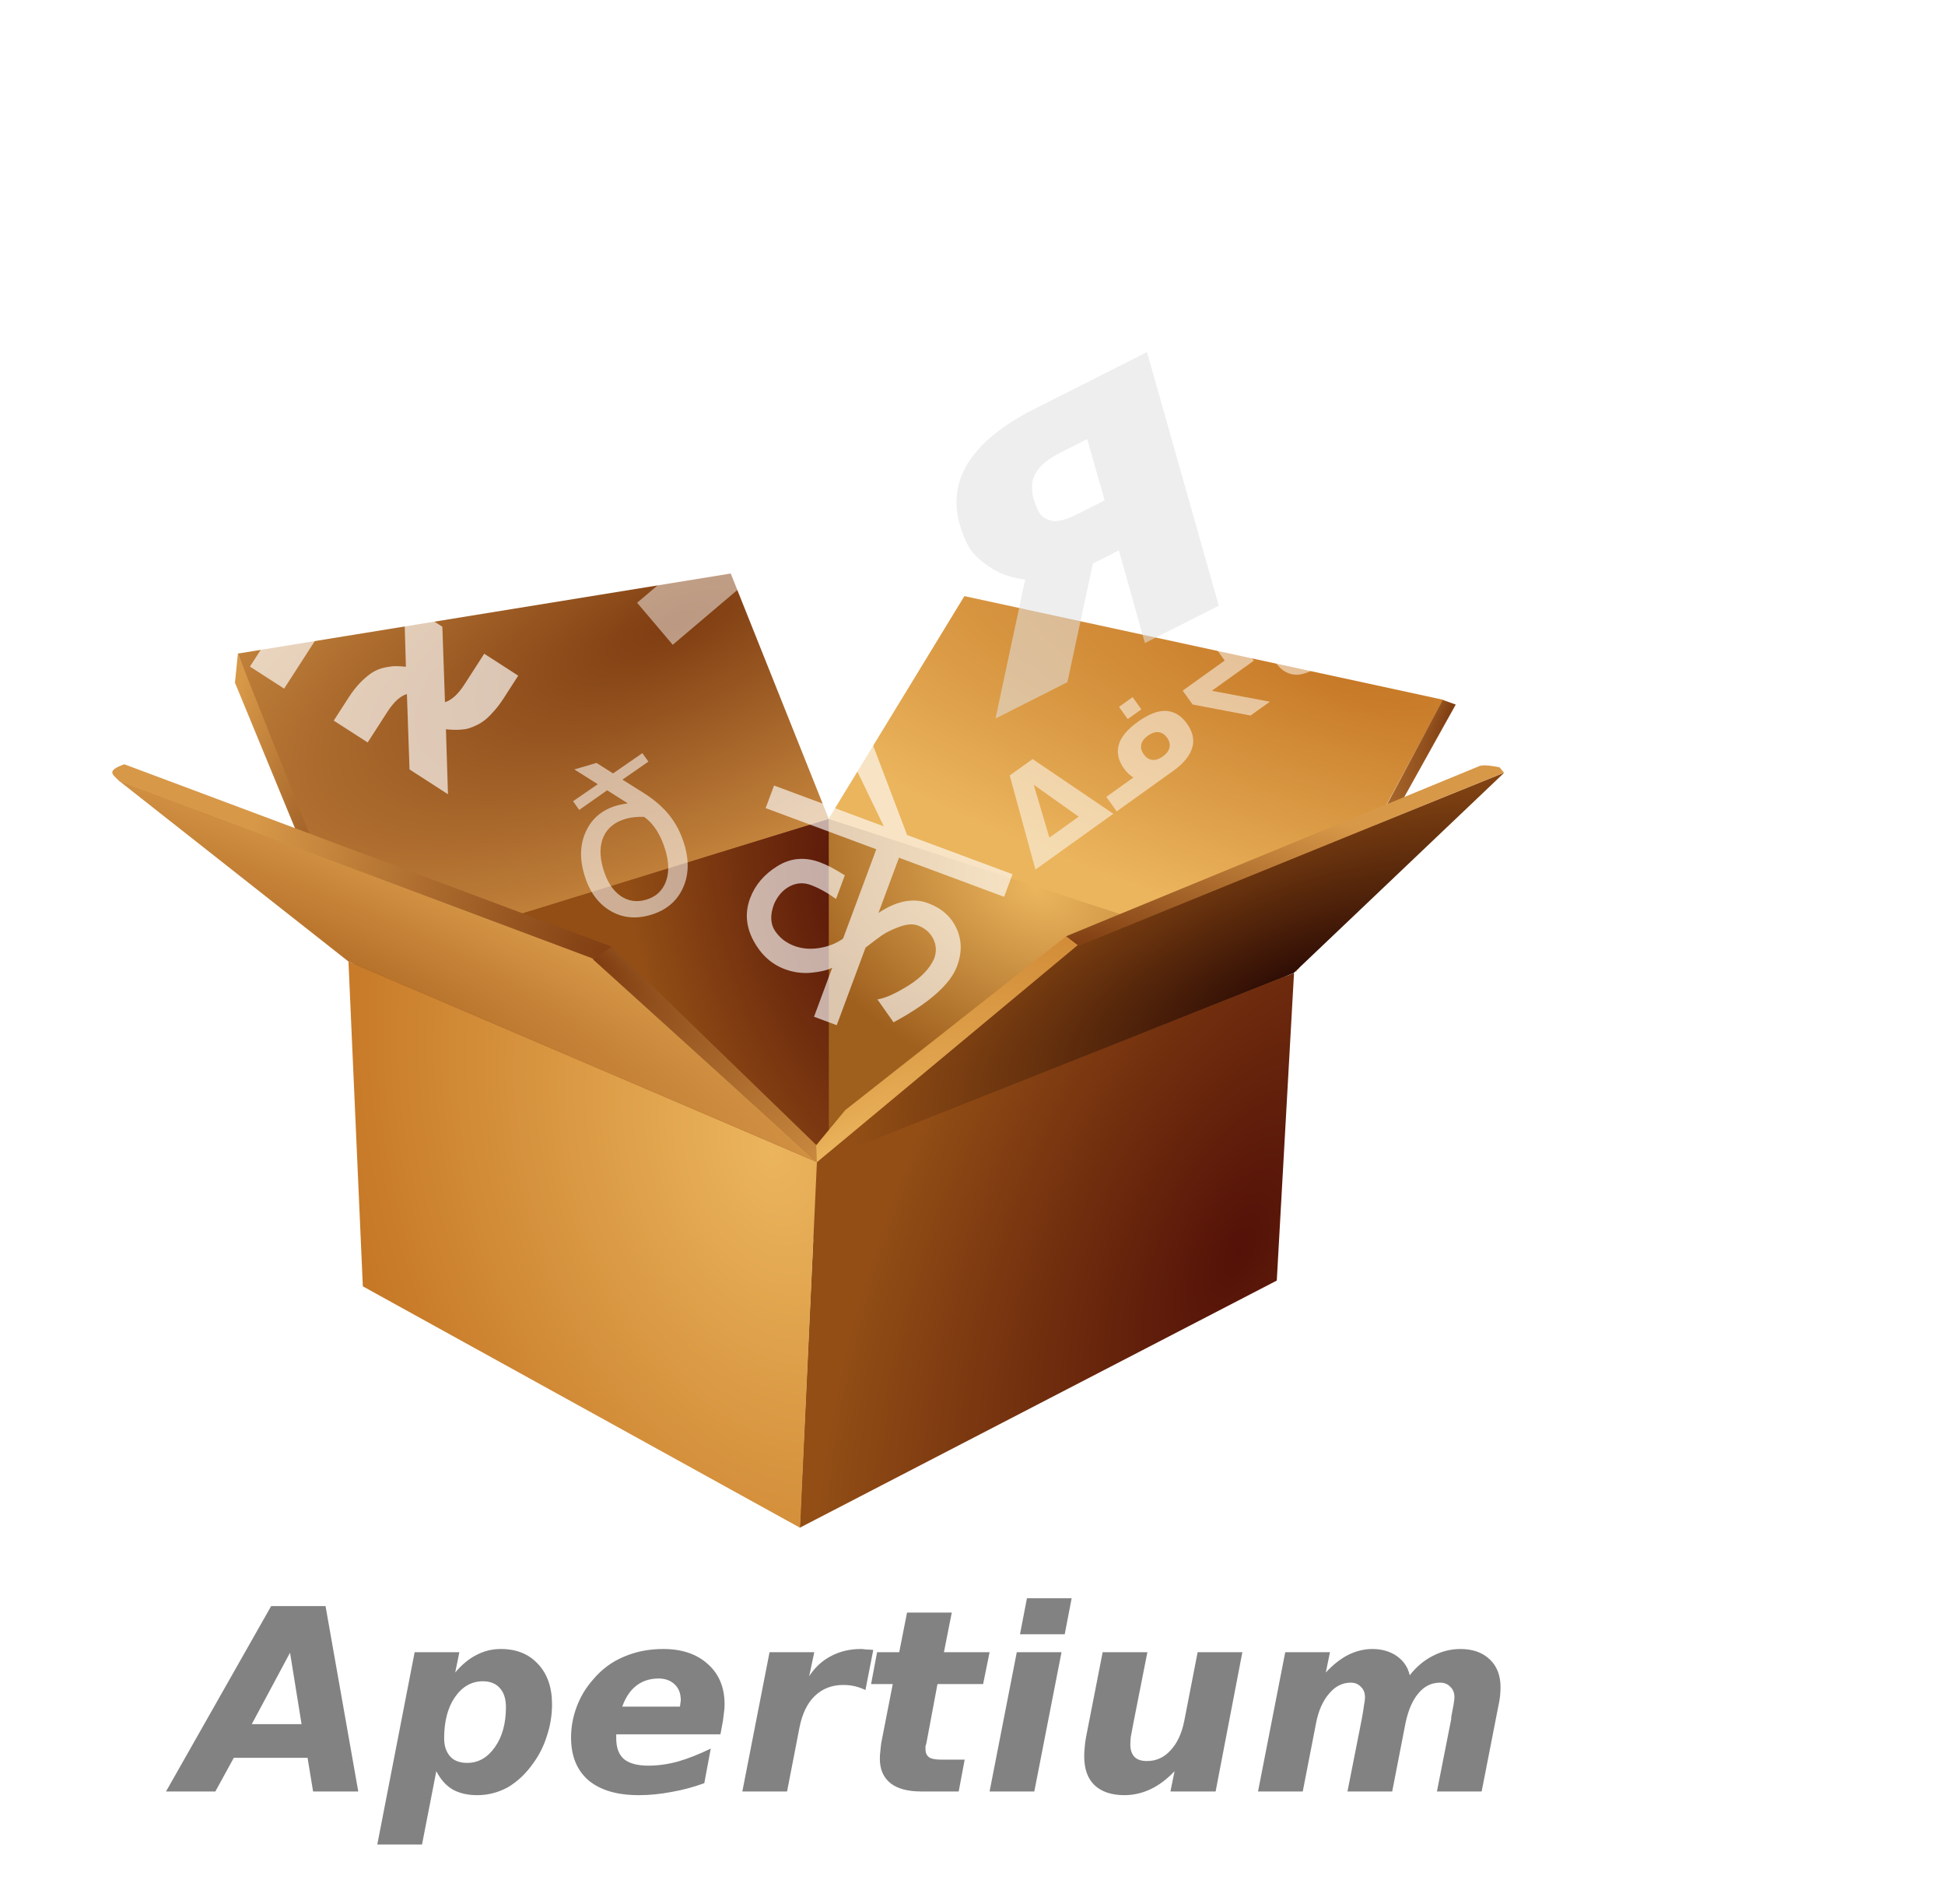
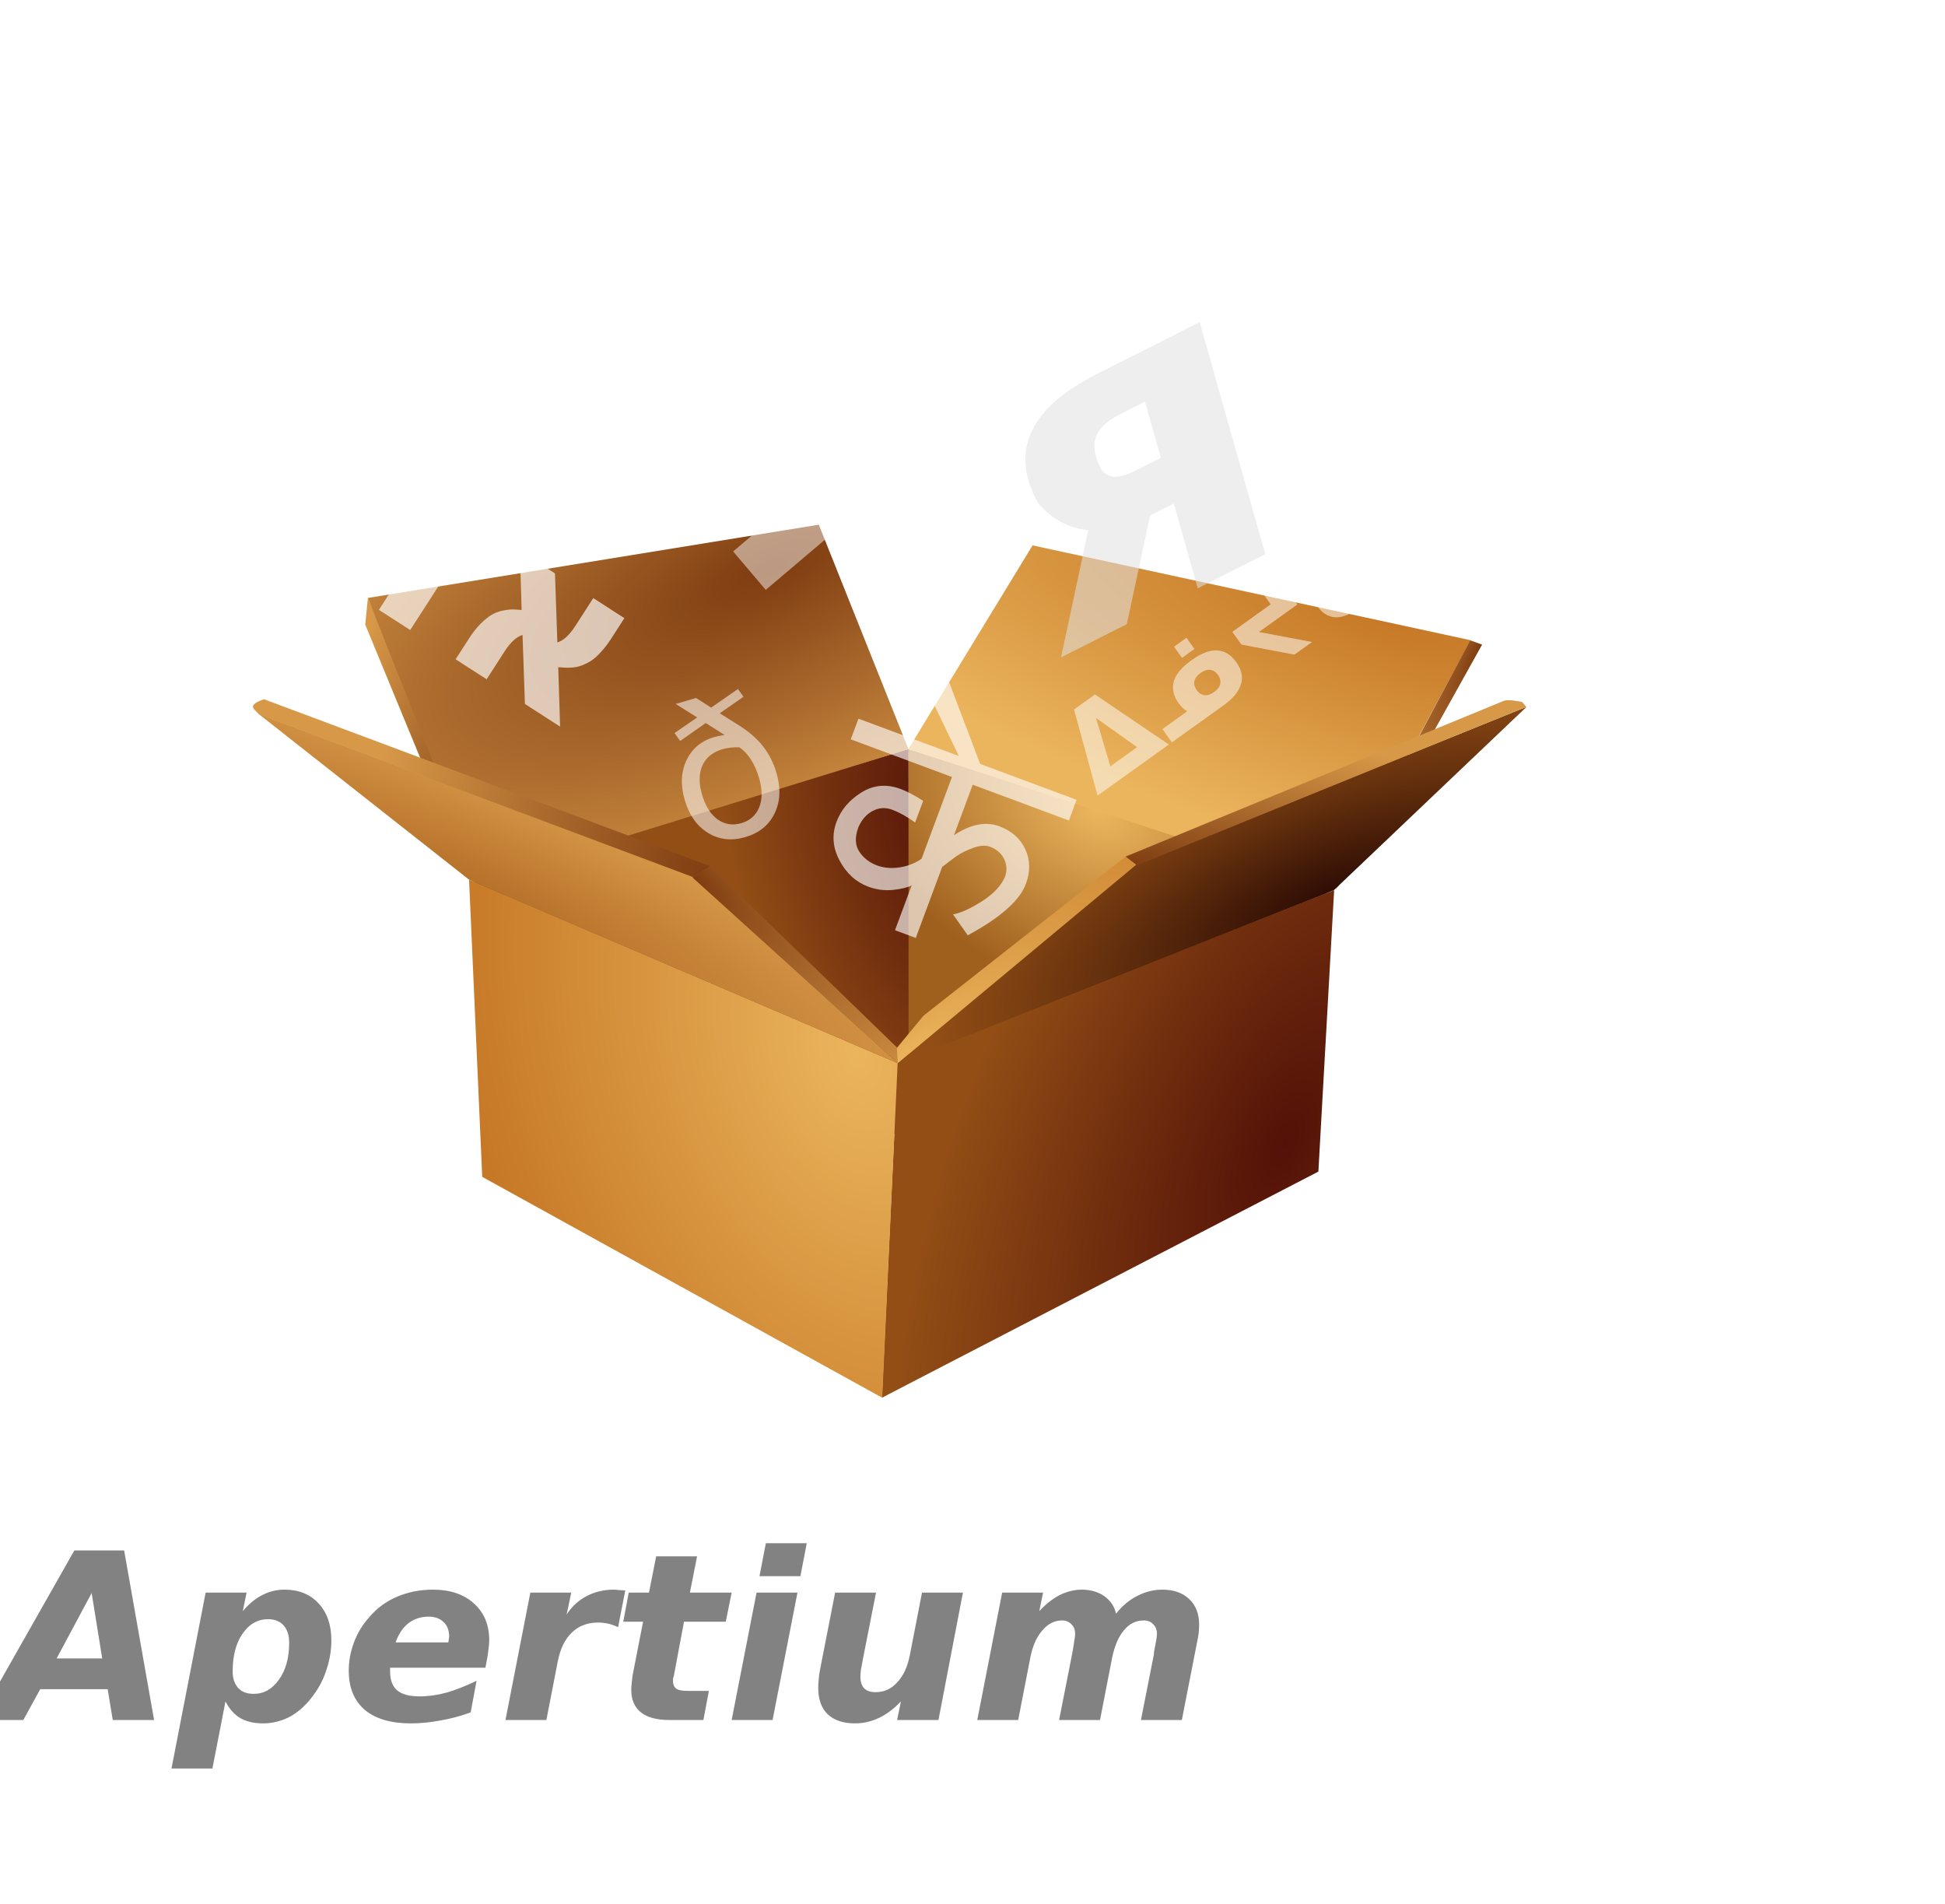
- <svg xmlns="http://www.w3.org/2000/svg" xmlns:xlink="http://www.w3.org/1999/xlink" width="65.915mm" height="64.498mm" viewBox="0 0 65.915 64.498" version="1.1" id="svg5004">
+ <svg xmlns="http://www.w3.org/2000/svg" xmlns:xlink="http://www.w3.org/1999/xlink" width="65.915mm" height="64.498mm" viewBox="-5 0 70.915 70.498" version="1.1" id="svg5004">
  <defs id="defs4998">
    <filter id="filter3075" x="0" y="0" width="1" height="1" style="color-interpolation-filters:sRGB">
      <feColorMatrix id="feColorMatrix3077" type="saturate" values="1" result="fbSourceGraphic" />
      <feColorMatrix id="feColorMatrix3079" in="fbSourceGraphic" values="-1 0 0 0 1 0 -1 0 0 1 0 0 -1 0 1 0 0 0 1 0 " />
    </filter>
    <filter id="filter3081" x="0" y="0" width="1" height="1" style="color-interpolation-filters:sRGB">
      <feColorMatrix id="feColorMatrix3083" type="saturate" values="1" result="fbSourceGraphic" />
      <feColorMatrix id="feColorMatrix3085" in="fbSourceGraphic" values="-1 0 0 0 1 0 -1 0 0 1 0 0 -1 0 1 0 0 0 1 0 " />
    </filter>
    <filter id="filter3087" x="0" y="0" width="1" height="1" style="color-interpolation-filters:sRGB">
      <feColorMatrix id="feColorMatrix3089" type="saturate" values="1" result="fbSourceGraphic" />
      <feColorMatrix id="feColorMatrix3091" in="fbSourceGraphic" values="-1 0 0 0 1 0 -1 0 0 1 0 0 -1 0 1 0 0 0 1 0 " />
    </filter>
    <filter id="filter3093" x="0" y="0" width="1" height="1" style="color-interpolation-filters:sRGB">
      <feColorMatrix id="feColorMatrix3095" type="saturate" values="1" result="fbSourceGraphic" />
      <feColorMatrix id="feColorMatrix3097" in="fbSourceGraphic" values="-1 0 0 0 1 0 -1 0 0 1 0 0 -1 0 1 0 0 0 1 0 " />
    </filter>
    <filter id="filter3099" x="0" y="0" width="1" height="1" style="color-interpolation-filters:sRGB">
      <feColorMatrix id="feColorMatrix3101" type="saturate" values="1" result="fbSourceGraphic" />
      <feColorMatrix id="feColorMatrix3103" in="fbSourceGraphic" values="-1 0 0 0 1 0 -1 0 0 1 0 0 -1 0 1 0 0 0 1 0 " />
    </filter>
    <filter id="filter3105" x="0" y="0" width="1" height="1" style="color-interpolation-filters:sRGB">
      <feColorMatrix id="feColorMatrix3107" type="saturate" values="1" result="fbSourceGraphic" />
      <feColorMatrix id="feColorMatrix3109" in="fbSourceGraphic" values="-1 0 0 0 1 0 -1 0 0 1 0 0 -1 0 1 0 0 0 1 0 " />
    </filter>
    <filter id="filter3111" x="0" y="0" width="1" height="1" style="color-interpolation-filters:sRGB">
      <feColorMatrix id="feColorMatrix3113" type="saturate" values="1" result="fbSourceGraphic" />
      <feColorMatrix id="feColorMatrix3115" in="fbSourceGraphic" values="-1 0 0 0 1 0 -1 0 0 1 0 0 -1 0 1 0 0 0 1 0 " />
    </filter>
    <radialGradient xlink:href="#linearGradient15812" id="radialGradient3118" gradientUnits="userSpaceOnUse" gradientTransform="matrix(0.16872,-0.04637801,0.0122925,0.04471928,-91.81659,156.837)" cx="335.906" cy="164.964" fx="335.906" fy="164.964" r="65.97" />
    <linearGradient id="linearGradient15812">
      <stop style="stop-color:#7e3c11;stop-opacity:1;" offset="0" id="stop15814" />
      <stop style="stop-color:#d79848;stop-opacity:1;" offset="1" id="stop15816" />
    </linearGradient>
    <radialGradient xlink:href="#linearGradient15812" id="radialGradient3121" gradientUnits="userSpaceOnUse" gradientTransform="matrix(-0.4456762,0.7805545,-0.1507915,-0.08609799,190.6164,-207.6982)" cx="452.479" cy="58.801" fx="452.479" fy="58.801" r="10.633" />
    <radialGradient xlink:href="#linearGradient5120" id="radialGradient3124" gradientUnits="userSpaceOnUse" gradientTransform="matrix(0.3473602,-0.2826973,0.06037535,0.07418532,-144.1917,215.1659)" cx="261.129" cy="197.107" fx="261.129" fy="197.107" r="39.062" />
    <linearGradient id="linearGradient5120">
      <stop style="stop-color:#ebb55d;stop-opacity:1;" offset="0" id="stop5122" />
      <stop style="stop-color:#c67826;stop-opacity:1;" offset="1" id="stop5124" />
    </linearGradient>
    <radialGradient xlink:href="#linearGradient26518" id="radialGradient3127" gradientUnits="userSpaceOnUse" gradientTransform="matrix(0.1483517,-0.05803596,0.02361544,0.06036589,-88.81691,164.9067)" cx="405.82" cy="144.732" fx="405.82" fy="144.732" r="100.595" />
    <linearGradient id="linearGradient26518">
      <stop id="stop26520" offset="0" style="stop-color:#260703;stop-opacity:1;" />
      <stop id="stop26522" offset="1" style="stop-color:#924e15;stop-opacity:1;" />
    </linearGradient>
    <radialGradient xlink:href="#linearGradient37230" id="radialGradient3130" gradientUnits="userSpaceOnUse" gradientTransform="matrix(-0.3101162,-0.09430508,0.02825348,-0.09290969,107.2715,181.8306)" cx="423.142" cy="25.445" fx="423.142" fy="25.445" r="93.324" />
    <linearGradient id="linearGradient37230">
      <stop id="stop37232" offset="0" style="stop-color:#c67826;stop-opacity:1;" />
      <stop id="stop37234" offset="1" style="stop-color:#ebb55d;stop-opacity:1;" />
    </linearGradient>
    <radialGradient xlink:href="#linearGradient15812" id="radialGradient3133" gradientUnits="userSpaceOnUse" gradientTransform="matrix(0.2801755,0.2303734,-0.06854839,0.08336718,-94.80902,93.59359)" cx="194.312" cy="128.186" fx="194.312" fy="128.186" r="34.139" />
    <radialGradient xlink:href="#linearGradient15812" id="radialGradient3136" gradientUnits="userSpaceOnUse" gradientTransform="matrix(0.0495203,-0.1018823,0.1576598,0.07663113,-86.06331,156.0297)" cx="200.331" cy="175.506" fx="200.331" fy="175.506" r="74.749" />
    <radialGradient xlink:href="#linearGradient7076" id="radialGradient3139" gradientUnits="userSpaceOnUse" gradientTransform="matrix(0.188189,0.08350667,-0.01664182,0.03750371,-75.75693,135.2589)" cx="107.859" cy="139.102" fx="107.859" fy="139.102" r="104.464" />
    <linearGradient id="linearGradient7076">
      <stop style="stop-color:#b36d27;stop-opacity:1;" offset="0" id="stop7078" />
      <stop style="stop-color:#d79848;stop-opacity:1;" offset="1" id="stop7080" />
    </linearGradient>
    <radialGradient xlink:href="#linearGradient15812" id="radialGradient3143" gradientUnits="userSpaceOnUse" gradientTransform="matrix(-0.266755,0.1257983,-0.04949937,-0.1049633,17.55272,104.5135)" cx="243.646" cy="-23.432" fx="243.646" fy="-23.432" r="88.128" />
    <radialGradient xlink:href="#linearGradient15812" id="radialGradient3146" gradientUnits="userSpaceOnUse" gradientTransform="matrix(0.1075155,-0.03567488,0.1922419,0.5793708,-90.05132,94.47722)" cx="121.66" cy="101.885" fx="121.66" fy="101.885" r="17.196" />
    <radialGradient xlink:href="#linearGradient5120" id="radialGradient3149" gradientUnits="userSpaceOnUse" gradientTransform="matrix(-0.1932831,0.06136491,-0.09100989,-0.2866568,27.15404,196.5586)" cx="269.142" cy="200.519" fx="269.142" fy="200.519" r="70.073" />
    <radialGradient xlink:href="#linearGradient4115" id="radialGradient3152" gradientUnits="userSpaceOnUse" gradientTransform="matrix(-0.1422298,-0.06354036,0.1321441,-0.2957935,3.390732,255.0525)" cx="431.156" cy="232.264" fx="431.156" fy="232.264" r="74.442" />
    <linearGradient id="linearGradient4115">
      <stop style="stop-color:#531108;stop-opacity:1;" offset="0" id="stop4117" />
      <stop style="stop-color:#924e15;stop-opacity:1;" offset="1" id="stop4119" />
    </linearGradient>
    <radialGradient xlink:href="#linearGradient4115" id="radialGradient3155" gradientUnits="userSpaceOnUse" gradientTransform="matrix(0.110336,-0.03001005,0.05722248,0.2103861,-78.02834,130.4331)" cx="285.62" cy="120.229" fx="285.62" fy="120.229" r="71.125" />
    <radialGradient xlink:href="#linearGradient43094" id="radialGradient3158" gradientUnits="userSpaceOnUse" gradientTransform="matrix(-0.03986585,0.08599671,-0.126648,-0.05871073,-7.982026,124.6686)" cx="326.646" cy="103.907" fx="326.646" fy="103.907" r="70.686" />
    <linearGradient id="linearGradient43094">
      <stop id="stop43096" offset="0" style="stop-color:#ebb55d;stop-opacity:1;" />
      <stop id="stop43098" offset="1" style="stop-color:#9f601e;stop-opacity:1;" />
    </linearGradient>
    <radialGradient xlink:href="#linearGradient3134" id="radialGradient3161" gradientUnits="userSpaceOnUse" gradientTransform="matrix(0.2406723,0.05758825,-0.04310205,0.1801319,-80.12777,83.00053)" cx="189.045" cy="406.13" fx="189.045" fy="406.13" r="163" />
    <linearGradient id="linearGradient3134">
      <stop style="stop-color:#ffffff;stop-opacity:0.69;" offset="0" id="stop3136" />
      <stop style="stop-color:#ffffff;stop-opacity:0.012;" offset="1" id="stop3138" />
    </linearGradient>
  </defs>
  <g id="layer1" transform="translate(69.24335,-116.5843)">
    <text id="text2291" y="177.288" x="-63.055" style="font-style:normal;font-weight:normal;font-size:3.2px;line-height:0%;font-family:'DejaVu Sans';fill:#828282;fill-opacity:1;stroke:none;stroke-width:0.267" xml:space="preserve">
-       <tspan style="font-style:oblique;font-variant:normal;font-weight:bold;font-stretch:normal;font-size:8.627px;line-height:125%;font-family:'DejaVu Sans';text-align:start;writing-mode:lr-tb;text-anchor:start;fill:#828282;fill-opacity:1;stroke-width:0.267" y="177.288" x="-63.055" id="tspan2293">Apertium</tspan>
+       <tspan style="font-style:oblique;font-variant:normal;font-weight:bold;font-stretch:normal;font-size:8.627px;line-height:100%;font-family:'DejaVu Sans';text-align:start;writing-mode:lr-tb;text-anchor:start;fill:#828282;fill-opacity:1;stroke-width:0.267" y="180.288" x="-75.055" id="tspan2293">Apertium</tspan>
    </text>
    <path id="path2161" d="m -42.144,168.449 11.785,-13.441 25.031,-0.487 -12.954,11.395 z" style="fill:url(#radialGradient3161);fill-opacity:1;fill-rule:evenodd;stroke:none;stroke-width:0.267" />
    <path id="path39196" d="m -41.16,144.328 -0.091,14.714 16.039,-9.648 z" style="fill:url(#radialGradient3158);fill-opacity:1;fill-rule:evenodd;stroke:none;stroke-width:0.267" />
    <path id="path37236" d="m -41.158,144.327 0.006,14.566 -16.189,-9.698 16.182,-4.868 z" style="fill:url(#radialGradient3155);fill-opacity:1;fill-rule:evenodd;stroke:none;stroke-width:0.267" />
    <path id="path3144" d="m -41.558,155.922 -0.584,12.431 16.168,-8.376 0.584,-10.421 z" style="fill:url(#radialGradient3152);fill-opacity:1;fill-rule:evenodd;stroke:none;stroke-width:0.267" />
    <path id="path4149" d="m -42.13,168.353 0.572,-12.394 -15.876,-6.793 0.487,11.006 z" style="fill:url(#radialGradient3149);fill-opacity:1;fill-rule:evenodd;stroke:none;stroke-width:0.267" />
    <path id="path14841" d="m -61.183,138.745 -0.097,0.974 3.896,9.447 0.656,0.042 z" style="fill:url(#radialGradient3146);fill-opacity:1;fill-rule:evenodd;stroke:none;stroke-width:0.267" />
    <path id="path14839" d="m -44.479,136.018 3.321,8.312 -15.855,4.89 -4.172,-10.489 z" style="fill:url(#radialGradient3143);fill-opacity:1;fill-rule:evenodd;stroke:none;stroke-width:0.267" />
    <path id="path6097" d="m -57.433,149.166 -7.792,-6.136 16.022,5.99 7.658,6.946 z" style="fill:url(#radialGradient3139);fill-opacity:1;fill-rule:evenodd;stroke:none;stroke-width:0.267" />
    <path id="path21643" d="m -65.03,142.482 c -0.631,0.227 -0.396,0.339 -0.177,0.566 l 16.064,6.02 0.67,-0.39 z" style="fill:url(#radialGradient3136);fill-opacity:1;fill-rule:evenodd;stroke:none;stroke-width:0.267" />
    <path id="path22622" d="m -48.515,148.661 6.946,6.733 0.012,0.566 -7.597,-6.873 0.639,-0.426 z" style="fill:url(#radialGradient3133);fill-opacity:1;fill-rule:evenodd;stroke:none;stroke-width:0.267" />
    <path id="path32375" d="m -36.561,136.784 -4.6,7.543 15.853,5.187 4.972,-9.218 z" style="fill:url(#radialGradient3130);fill-opacity:1;fill-rule:evenodd;stroke:none;stroke-width:0.267" />
    <path id="path23601" d="m -41.562,155.968 8.799,-7.341 14.5,-5.862 -7.139,6.791 z" style="fill:url(#radialGradient3127);fill-opacity:1;fill-rule:evenodd;stroke:none;stroke-width:0.267" />
    <path id="path27493" d="m -32.737,148.623 -0.379,-0.31 -7.483,5.888 -0.987,1.194 0.025,0.574 8.823,-7.345 z" style="fill:url(#radialGradient3124);fill-opacity:1;fill-rule:evenodd;stroke:none;stroke-width:0.267" />
    <path id="path31396" d="m -20.349,140.301 0.44,0.158 -1.899,3.411 -0.51,0.123 z" style="fill:url(#radialGradient3121);fill-opacity:1;fill-rule:evenodd;stroke:none;stroke-width:0.267" />
    <path id="path28475" d="m -33.115,148.31 14.019,-5.772 c 0.157,-0.049 0.469,0.004 0.673,0.048 l 0.149,0.18 -14.419,5.869 z" style="fill:url(#radialGradient3118);fill-opacity:1;fill-rule:evenodd;stroke:none;stroke-width:0.267" />
    <text transform="matrix(0.2380547,-0.1202501,0.1202501,0.2380547,-83.71816,104.4613)" id="text3266" y="203.562" x="101.044" style="font-style:oblique;font-variant:normal;font-weight:bold;font-stretch:normal;line-height:0%;font-family:'DejaVu Sans';text-align:start;writing-mode:lr-tb;text-anchor:start;opacity:0.561;fill:#1f1f1f;fill-opacity:1;stroke:none;filter:url(#filter3111)" xml:space="preserve">
      <tspan y="203.562" x="101.044" id="tspan3268" style="font-size:60.105px;line-height:1.25">я</tspan>
    </text>
    <text transform="matrix(0.1725004,0.2034054,-0.2034054,0.1725004,-83.71816,104.4613)" id="text4331" y="-24.202" x="119.915" style="font-style:normal;font-variant:normal;font-weight:bold;font-stretch:normal;line-height:0%;font-family:'DejaVu Sans';text-align:start;writing-mode:lr-tb;text-anchor:start;opacity:0.474;fill:#000000;fill-opacity:1;stroke:none;filter:url(#filter3105)" xml:space="preserve">
      <tspan style="font-size:40px;line-height:1;fill:#000000;fill-opacity:1" y="-24.202" x="119.915" id="tspan4333">آزاد</tspan>
    </text>
    <text transform="matrix(0.2499753,0.09296496,-0.09296496,0.2499753,-83.71816,104.4613)" id="text6273" y="108.71" x="194.112" style="font-style:normal;font-weight:normal;line-height:0%;font-family:'Bitstream Vera Sans';opacity:0.64;fill:#000000;fill-opacity:1;stroke:none;filter:url(#filter3099)" xml:space="preserve">
      <tspan y="108.71" x="194.112" id="tspan6275" style="font-size:42.028px;line-height:1.25">के</tspan>
    </text>
    <text transform="matrix(0.2168559,-0.1552535,0.1552535,0.2168559,-83.71816,104.4613)" id="text7246" y="234.975" x="60.26" style="font-style:normal;font-variant:normal;font-weight:bold;font-stretch:normal;line-height:0%;font-family:'DejaVu Sans';text-align:start;writing-mode:lr-tb;text-anchor:start;opacity:0.518;fill:#000000;fill-opacity:1;stroke:none;filter:url(#filter3093)" xml:space="preserve">
      <tspan y="234.975" x="60.26" id="tspan7248" style="font-size:15.94px;line-height:1.25">ᐃᓅᔪᓕ</tspan>
    </text>
    <text transform="matrix(0.2558513,-0.07530111,0.07530111,0.2558513,-83.71816,104.4613)" id="text8219" y="193.41" x="77.624" style="font-style:normal;font-weight:normal;line-height:0%;font-family:'Bitstream Vera Sans';opacity:0.548;fill:#000000;fill-opacity:1;stroke:none;filter:url(#filter3087)" xml:space="preserve">
      <tspan y="193.41" x="77.624" id="tspan8221" style="font-size:26.441px;line-height:1.25">ð</tspan>
    </text>
    <text transform="matrix(0.2241811,0.1444748,-0.1444748,0.2241811,-83.71816,104.4613)" id="text9192" y="62.792" x="111.049" style="font-style:normal;font-variant:normal;font-weight:bold;font-stretch:normal;line-height:0%;font-family:'DejaVu Sans';text-align:start;writing-mode:lr-tb;text-anchor:start;opacity:0.667;fill:#000000;fill-opacity:1;stroke:none;filter:url(#filter3081)" xml:space="preserve">
      <tspan y="62.792" x="111.049" id="tspan9194" style="font-size:32px;line-height:1.25">אדם</tspan>
    </text>
    <text transform="matrix(0.238473,0.1194184,-0.1194184,0.238473,-83.71816,104.4613)" id="text12307" y="-4.654" x="239.453" style="font-style:normal;font-variant:normal;font-weight:normal;font-stretch:normal;line-height:0%;font-family:'DejaVu Sans';text-align:start;writing-mode:lr-tb;text-anchor:start;opacity:0.728;fill:#000000;fill-opacity:1;stroke:none;filter:url(#filter3075)" xml:space="preserve">
      <tspan y="-4.654" x="239.453" id="tspan12309" style="font-size:36.716px;line-height:1.25">ք</tspan>
    </text>
  </g>
</svg>
